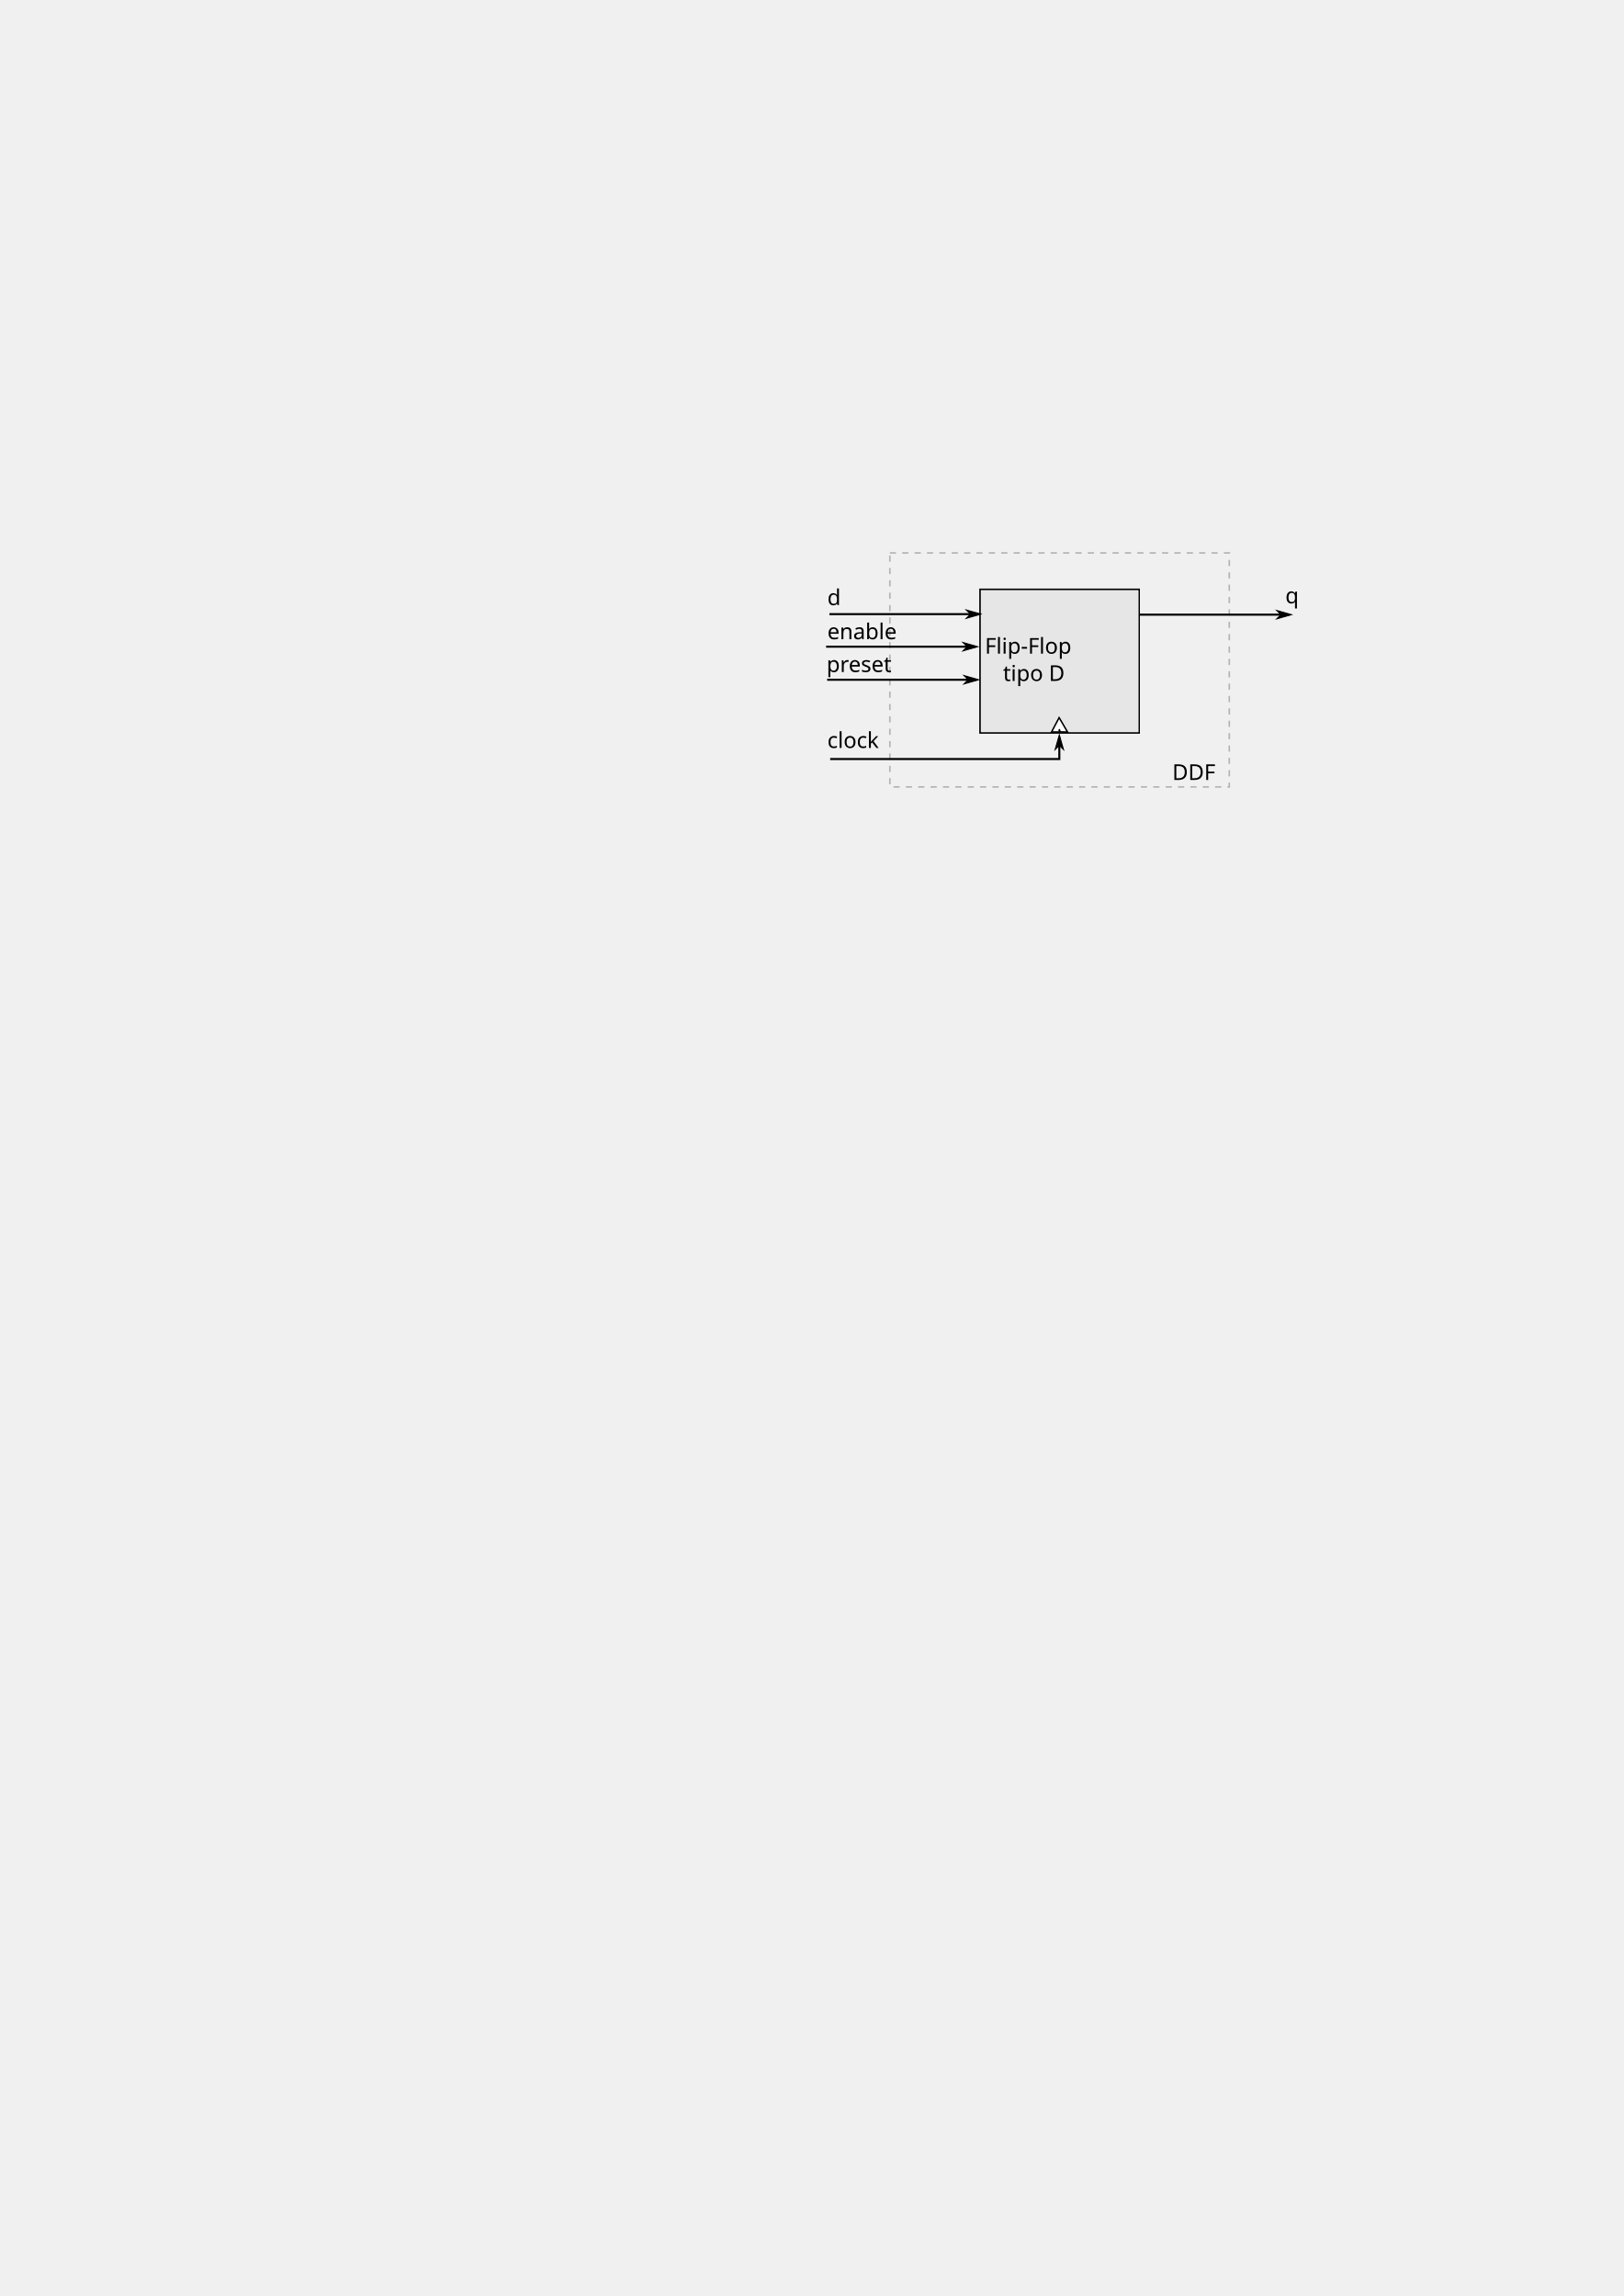
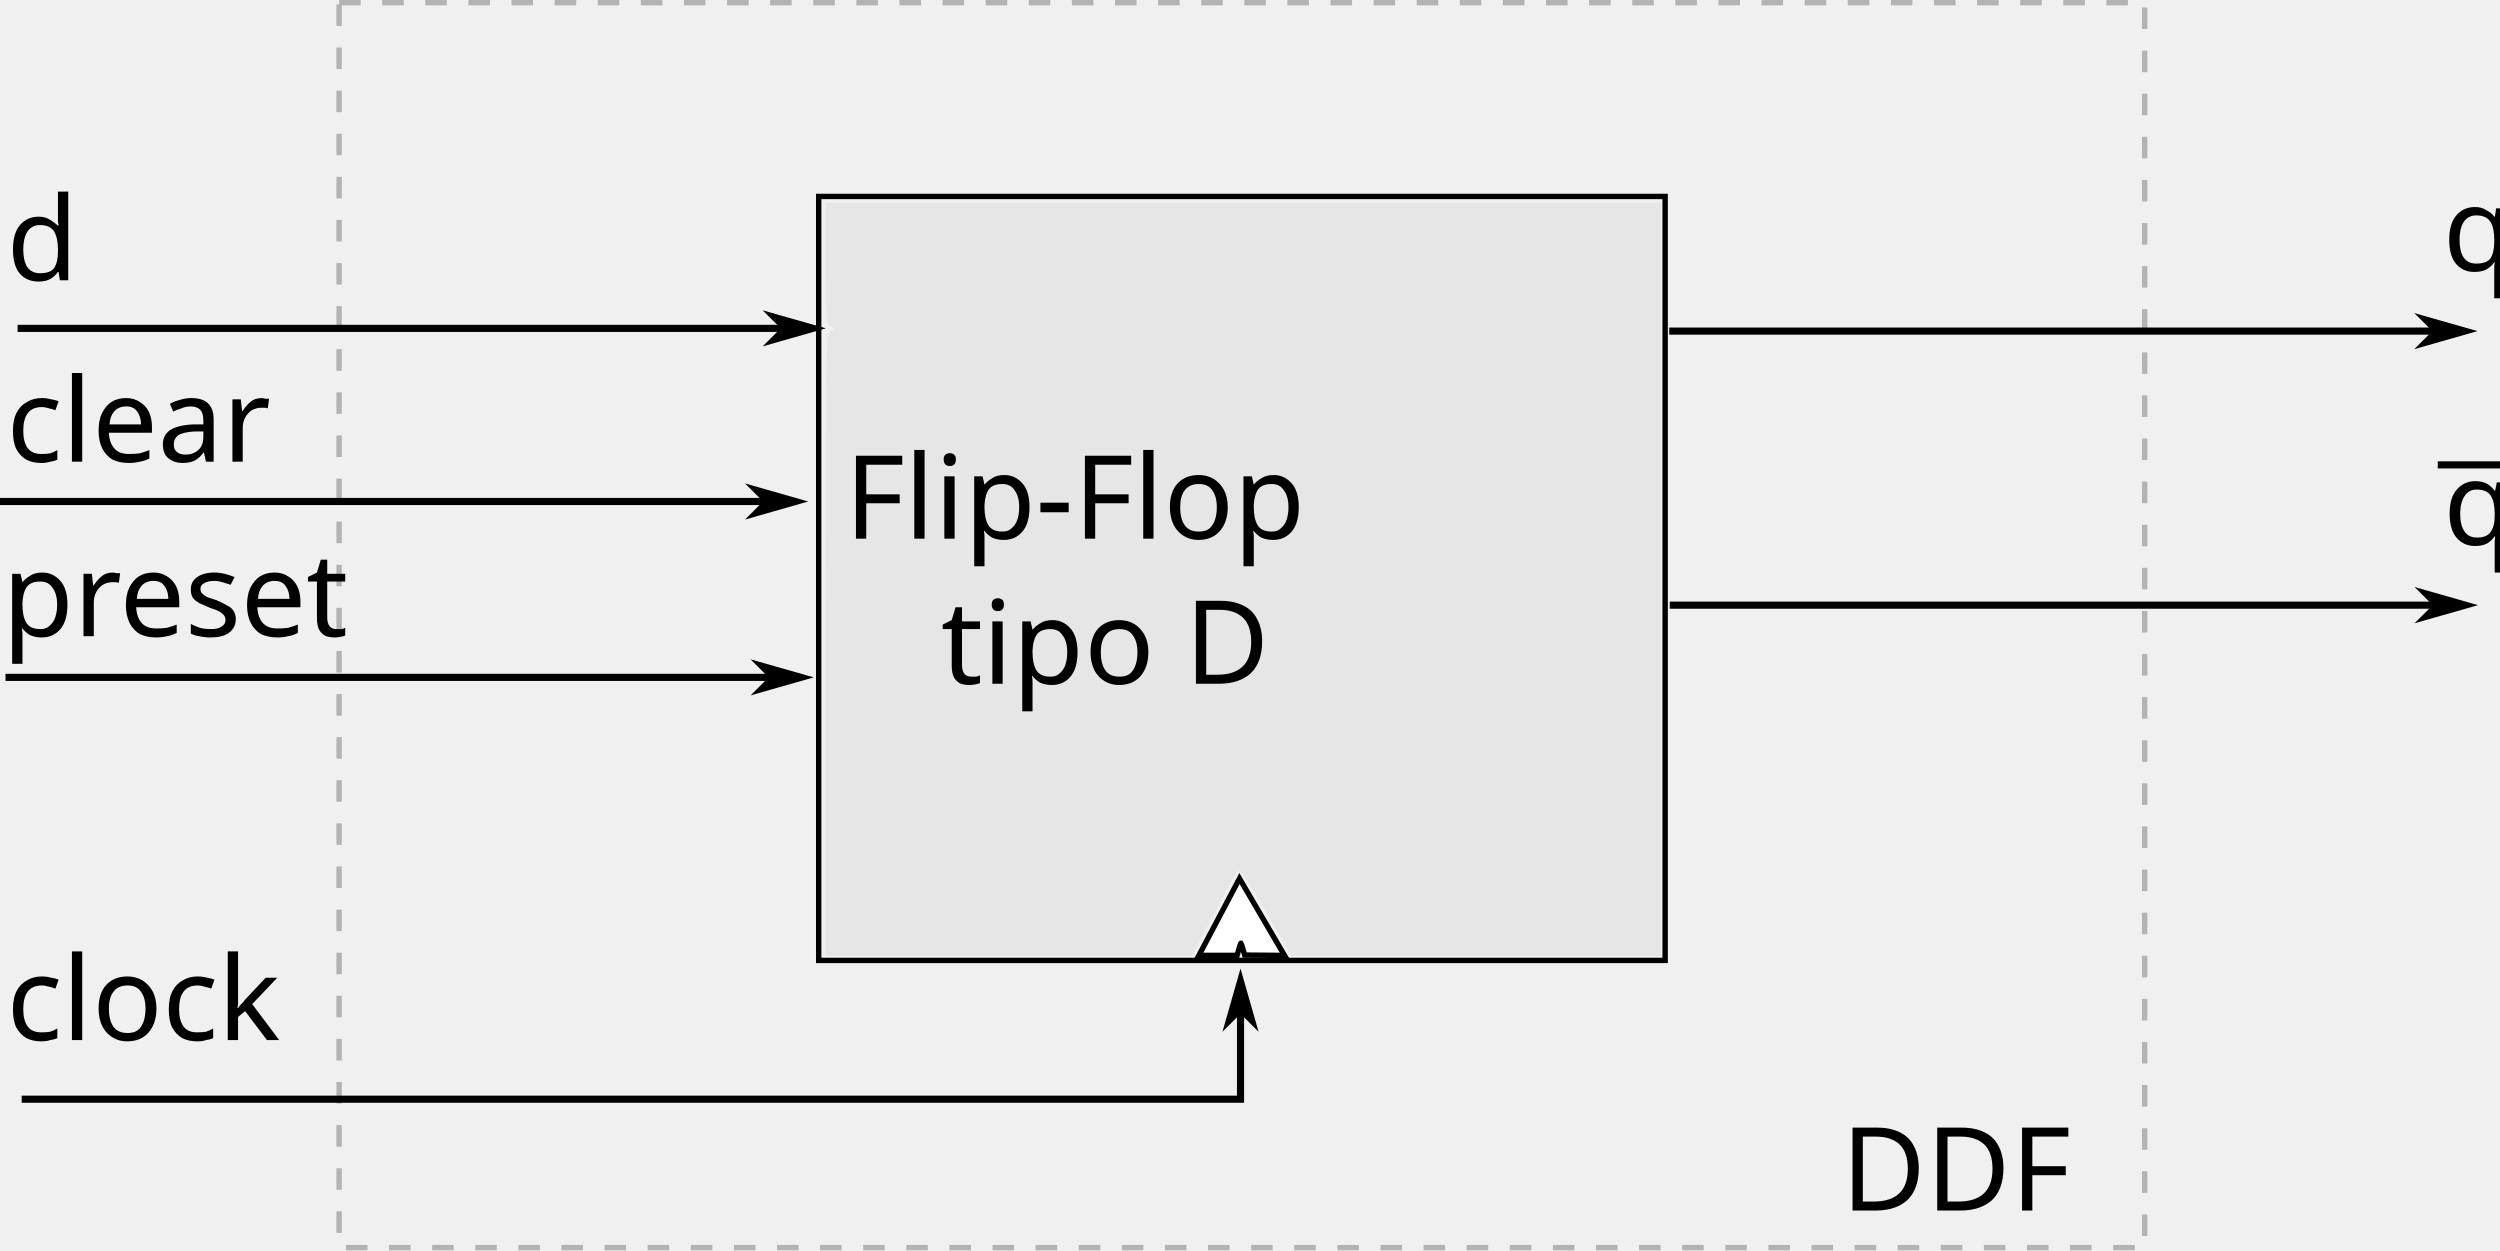
- <svg xmlns="http://www.w3.org/2000/svg" width="210mm" height="297mm" viewBox="0 0 210 297" version="1.1" id="svg10490">
+ <svg xmlns="http://www.w3.org/2000/svg" width="92.789mm" height="46.406mm" viewBox="0 0 92.789 46.406" version="1.1" id="svg10490">
  <defs id="defs10484">
    <marker orient="auto" refY="0" refX="0" id="Arrow1Mend" style="overflow:visible">
      <path id="path5719" d="M 0,0 5,-5 -12.5,0 5,5 Z" style="fill:#000000;fill-opacity:1;fill-rule:evenodd;stroke:#000000;stroke-width:1pt;stroke-opacity:1" transform="matrix(-0.4,0,0,-0.4,-4,0)" />
    </marker>
    <marker style="overflow:visible" id="marker5994" refX="0" refY="0" orient="auto">
      <path transform="matrix(-0.4,0,0,-0.4,-4,0)" style="fill:#000000;fill-opacity:1;fill-rule:evenodd;stroke:#000000;stroke-width:1pt;stroke-opacity:1" d="M 0,0 5,-5 -12.5,0 5,5 Z" id="path5992" />
    </marker>
    <marker orient="auto" refY="0" refX="0" id="Arrow1Mstart" style="overflow:visible">
      <path id="path5716" d="M 0,0 5,-5 -12.5,0 5,5 Z" style="fill:#000000;fill-opacity:1;fill-rule:evenodd;stroke:#000000;stroke-width:1pt;stroke-opacity:1" transform="matrix(0.4,0,0,0.4,4,0)" />
    </marker>
    <marker style="overflow:visible" id="marker5994-9" refX="0" refY="0" orient="auto">
      <path transform="matrix(-0.4,0,0,-0.4,-4,0)" style="fill:#000000;fill-opacity:1;fill-rule:evenodd;stroke:#000000;stroke-width:1pt;stroke-opacity:1" d="M 0,0 5,-5 -12.5,0 5,5 Z" id="path5992-5" />
    </marker>
    <marker style="overflow:visible" id="marker5994-4" refX="0" refY="0" orient="auto">
      <path transform="matrix(-0.4,0,0,-0.4,-4,0)" style="fill:#000000;fill-opacity:1;fill-rule:evenodd;stroke:#000000;stroke-width:1pt;stroke-opacity:1" d="M 0,0 5,-5 -12.5,0 5,5 Z" id="path5992-8" />
    </marker>
+     <marker orient="auto" refY="0" refX="0" id="Arrow1Mend-3" style="overflow:visible">
+       <path id="path5719-6" d="M 0,0 5,-5 -12.5,0 5,5 Z" style="fill:#000000;fill-opacity:1;fill-rule:evenodd;stroke:#000000;stroke-width:1pt;stroke-opacity:1" transform="matrix(-0.4,0,0,-0.4,-4,0)" />
+     </marker>
  </defs>
-   <g id="layer1">
-     <g transform="translate(-302.5779,91.01641)" id="g11085">
-       <g id="g10482">
-         <rect style="fill:none;fill-opacity:0.418;stroke:#b3b3b3;stroke-width:0.2;stroke-miterlimit:4;stroke-dasharray:0.8, 0.8;stroke-dashoffset:0;stroke-opacity:1" id="rect5674-6" width="43.899" height="30.268" x="417.668" y="-19.492" />
-         <rect style="fill:none;fill-opacity:0.418;stroke:#000000;stroke-width:0.2;stroke-miterlimit:4;stroke-dasharray:none;stroke-dashoffset:0;stroke-opacity:1" id="rect5691" width="20.58" height="18.575" x="429.328" y="-14.781" />
-         <path style="fill:none;stroke:#000000;stroke-width:0.265px;stroke-linecap:butt;stroke-linejoin:miter;stroke-opacity:1;marker-end:url(#Arrow1Mend)" d="m 450.008,-11.507 c 0.535,0 19.31,0 19.31,0" id="path5693" />
-         <path style="fill:none;stroke:#000000;stroke-width:0.265px;stroke-linecap:butt;stroke-linejoin:miter;stroke-opacity:1;marker-end:url(#marker5994)" d="m 409.851,-11.574 c 0.535,0 19.31,0 19.31,0" id="path5693-6" />
-         <text xml:space="preserve" style="font-style:normal;font-weight:normal;font-size:2.822px;line-height:1.25;font-family:sans-serif;letter-spacing:0px;word-spacing:0px;fill:#000000;fill-opacity:1;stroke:none;stroke-width:0.265" x="409.583" y="-12.743" id="text6022">
-           <tspan id="tspan6020" x="409.583" y="-12.743" style="stroke-width:0.265">d</tspan>
+   <g id="layer1" transform="translate(-28.98204,-47.6649)">
+     <g transform="matrix(1.526553,0,0,1.526553,-596.0238,77.51995)" id="g11085" style="stroke-width:0.655">
+       <g id="g10482" style="stroke-width:0.655">
+         <rect style="fill:none;fill-opacity:0.418;stroke:#b3b3b3;stroke-width:0.131;stroke-miterlimit:4;stroke-dasharray:0.524, 0.524;stroke-dashoffset:0;stroke-opacity:1" id="rect5674-6" width="43.899" height="30.268" x="417.668" y="-19.492" />
+         <rect style="fill:none;fill-opacity:0.418;stroke:#000000;stroke-width:0.131;stroke-miterlimit:4;stroke-dasharray:none;stroke-dashoffset:0;stroke-opacity:1" id="rect5691" width="20.58" height="18.575" x="429.328" y="-14.781" />
+         <path style="fill:none;stroke:#000000;stroke-width:0.173px;stroke-linecap:butt;stroke-linejoin:miter;stroke-opacity:1;marker-end:url(#Arrow1Mend)" d="m 450.008,-11.507 c 0.535,0 19.31,0 19.31,0" id="path5693" />
+         <path style="fill:none;stroke:#000000;stroke-width:0.173px;stroke-linecap:butt;stroke-linejoin:miter;stroke-opacity:1;marker-end:url(#marker5994)" d="m 409.851,-11.574 c 0.535,0 19.31,0 19.31,0" id="path5693-6" />
+         <text xml:space="preserve" style="font-style:normal;font-weight:normal;font-size:2.822px;line-height:1.25;font-family:sans-serif;letter-spacing:0px;word-spacing:0px;fill:#000000;fill-opacity:1;stroke:none;stroke-width:0.173" x="409.583" y="-12.743" id="text6022">
+           <tspan id="tspan6020" x="409.583" y="-12.743" style="stroke-width:0.173">d</tspan>
        </text>
-         <text xml:space="preserve" style="font-style:normal;font-weight:normal;font-size:2.822px;line-height:1.25;font-family:sans-serif;letter-spacing:0px;word-spacing:0px;fill:#000000;fill-opacity:1;stroke:none;stroke-width:0.265" x="468.817" y="-12.977" id="text6026">
-           <tspan id="tspan6024" x="468.817" y="-12.977" style="stroke-width:0.265">q</tspan>
+         <text xml:space="preserve" style="font-style:normal;font-weight:normal;font-size:2.822px;line-height:1.25;font-family:sans-serif;letter-spacing:0px;word-spacing:0px;fill:#000000;fill-opacity:1;stroke:none;stroke-width:0.173" x="468.817" y="-12.977" id="text6026">
+           <tspan id="tspan6024" x="468.817" y="-12.977" style="stroke-width:0.173">q</tspan>
        </text>
-         <path style="fill:none;stroke:#000000;stroke-width:0.265px;stroke-linecap:butt;stroke-linejoin:miter;stroke-opacity:1;marker-start:url(#Arrow1Mstart)" d="m 439.584,4.333 v 2.835 h -29.634" id="path6043" />
-         <text xml:space="preserve" style="font-style:normal;font-weight:normal;font-size:2.822px;line-height:1.25;font-family:sans-serif;letter-spacing:0px;word-spacing:0px;fill:#000000;fill-opacity:1;stroke:none;stroke-width:0.265" x="409.583" y="5.732" id="text6123">
-           <tspan id="tspan6121" x="409.583" y="5.732" style="stroke-width:0.265">clock</tspan>
+         <path style="fill:none;stroke:#000000;stroke-width:0.173px;stroke-linecap:butt;stroke-linejoin:miter;stroke-opacity:1;marker-start:url(#Arrow1Mstart)" d="m 439.584,4.333 v 2.835 h -29.634" id="path6043" />
+         <text xml:space="preserve" style="font-style:normal;font-weight:normal;font-size:2.822px;line-height:1.25;font-family:sans-serif;letter-spacing:0px;word-spacing:0px;fill:#000000;fill-opacity:1;stroke:none;stroke-width:0.173" x="409.583" y="5.732" id="text6123">
+           <tspan id="tspan6121" x="409.583" y="5.732" style="stroke-width:0.173">clock</tspan>
        </text>
-         <path style="fill:none;stroke:#000000;stroke-width:0.265px;stroke-linecap:butt;stroke-linejoin:miter;stroke-opacity:1;marker-end:url(#marker5994-9)" d="m 409.423,-7.364 c 0.535,0 19.31,0 19.31,0" id="path5693-6-0" />
-         <path style="fill:none;stroke:#000000;stroke-width:0.265px;stroke-linecap:butt;stroke-linejoin:miter;stroke-opacity:1;marker-end:url(#marker5994-4)" d="m 409.557,-3.088 c 0.535,0 19.31,0 19.31,0" id="path5693-6-7" />
-         <text xml:space="preserve" style="font-style:normal;font-weight:normal;font-size:2.822px;line-height:1.25;font-family:sans-serif;letter-spacing:0px;word-spacing:0px;fill:#000000;fill-opacity:1;stroke:none;stroke-width:0.265" x="409.583" y="-8.333" id="text6554">
-           <tspan id="tspan6552" x="409.583" y="-8.333" style="stroke-width:0.265">enable</tspan>
+         <path style="fill:none;stroke:#000000;stroke-width:0.173px;stroke-linecap:butt;stroke-linejoin:miter;stroke-opacity:1;marker-end:url(#marker5994-9)" d="m 409.423,-7.364 c 0.535,0 19.31,0 19.31,0" id="path5693-6-0" />
+         <path style="fill:none;stroke:#000000;stroke-width:0.173px;stroke-linecap:butt;stroke-linejoin:miter;stroke-opacity:1;marker-end:url(#marker5994-4)" d="m 409.557,-3.088 c 0.535,0 19.31,0 19.31,0" id="path5693-6-7" />
+         <text xml:space="preserve" style="font-style:normal;font-weight:normal;font-size:2.822px;line-height:1.25;font-family:sans-serif;letter-spacing:0px;word-spacing:0px;fill:#000000;fill-opacity:1;stroke:none;stroke-width:0.173" x="409.583" y="-8.333" id="text6554">
+           <tspan id="tspan6552" x="409.583" y="-8.333" style="stroke-width:0.173">clear</tspan>
        </text>
-         <text xml:space="preserve" style="font-style:normal;font-weight:normal;font-size:2.822px;line-height:1.25;font-family:sans-serif;letter-spacing:0px;word-spacing:0px;fill:#000000;fill-opacity:1;stroke:none;stroke-width:0.265" x="409.483" y="-4.09" id="text6558">
-           <tspan id="tspan6556" x="409.483" y="-4.09" style="stroke-width:0.265">preset</tspan>
+         <text xml:space="preserve" style="font-style:normal;font-weight:normal;font-size:2.822px;line-height:1.25;font-family:sans-serif;letter-spacing:0px;word-spacing:0px;fill:#000000;fill-opacity:1;stroke:none;stroke-width:0.173" x="409.483" y="-4.09" id="text6558">
+           <tspan id="tspan6556" x="409.483" y="-4.09" style="stroke-width:0.173">preset</tspan>
        </text>
-         <path style="fill:#ffffff;fill-opacity:1;stroke:#000000;stroke-width:0.2;stroke-miterlimit:4;stroke-dasharray:none;stroke-dashoffset:0;stroke-opacity:1" d="m 438.68,3.469 c 0.059,-0.111 0.281,-0.531 0.493,-0.934 l 0.386,-0.732 0.148,0.253 c 0.081,0.139 0.327,0.559 0.547,0.934 l 0.399,0.682 -0.484,-0.004 -0.484,-0.004 -0.04,-0.14 c -0.022,-0.077 -0.044,-0.144 -0.049,-0.149 -0.005,-0.005 -0.029,0.059 -0.052,0.143 l -0.043,0.153 h -0.464 -0.464 z" id="path6566" />
-         <text xml:space="preserve" style="font-style:normal;font-weight:normal;font-size:2.822px;line-height:1.25;font-family:sans-serif;letter-spacing:0px;word-spacing:0px;fill:#000000;fill-opacity:1;stroke:none;stroke-width:0.265" x="454.184" y="9.875" id="text6630">
-           <tspan id="tspan6628" x="454.184" y="9.875" style="stroke-width:0.265">DDF</tspan>
+         <path style="fill:#ffffff;fill-opacity:1;stroke:#000000;stroke-width:0.131;stroke-miterlimit:4;stroke-dasharray:none;stroke-dashoffset:0;stroke-opacity:1" d="m 438.68,3.469 c 0.059,-0.111 0.281,-0.531 0.493,-0.934 l 0.386,-0.732 0.148,0.253 c 0.081,0.139 0.327,0.559 0.547,0.934 l 0.399,0.682 -0.484,-0.004 -0.484,-0.004 -0.04,-0.14 c -0.022,-0.077 -0.044,-0.144 -0.049,-0.149 -0.005,-0.005 -0.029,0.059 -0.052,0.143 l -0.043,0.153 h -0.464 -0.464 z" id="path6566" />
+         <text xml:space="preserve" style="font-style:normal;font-weight:normal;font-size:2.822px;line-height:1.25;font-family:sans-serif;letter-spacing:0px;word-spacing:0px;fill:#000000;fill-opacity:1;stroke:none;stroke-width:0.173" x="454.184" y="9.875" id="text6630">
+           <tspan id="tspan6628" x="454.184" y="9.875" style="stroke-width:0.173">DDF</tspan>
        </text>
-         <path style="fill:#e6e6e6;fill-opacity:1;stroke:none;stroke-width:0.2;stroke-miterlimit:4;stroke-dasharray:none;stroke-dashoffset:0;stroke-opacity:1" d="m 429.494,-3.898 c 0,-7.154 0.007,-7.579 0.117,-7.622 0.111,-0.043 0.111,-0.048 0,-0.111 -0.106,-0.059 -0.117,-0.205 -0.117,-1.532 v -1.467 h 10.156 10.156 v 9.154 9.154 l -4.493,-7.938e-4 -4.493,-7.937e-4 -0.627,-1.071 c -0.549,-0.939 -0.637,-1.056 -0.708,-0.951 -0.044,0.066 -0.304,0.548 -0.576,1.071 l -0.495,0.951 -4.46,7.937e-4 -4.46,7.938e-4 z" id="path6663" />
-         <text xml:space="preserve" style="font-style:normal;font-weight:normal;font-size:2.822px;line-height:1.25;font-family:sans-serif;text-align:center;letter-spacing:0px;word-spacing:0px;text-anchor:middle;fill:#000000;fill-opacity:1;stroke:none;stroke-width:0.265" x="439.589" y="-6.461" id="text6562">
-           <tspan id="tspan6560" x="439.589" y="-6.461" style="text-align:center;text-anchor:middle;stroke-width:0.265">Flip-Flop</tspan>
-           <tspan x="439.589" y="-2.933" style="text-align:center;text-anchor:middle;stroke-width:0.265" id="tspan6564">tipo D</tspan>
+         <path style="fill:#e6e6e6;fill-opacity:1;stroke:none;stroke-width:0.131;stroke-miterlimit:4;stroke-dasharray:none;stroke-dashoffset:0;stroke-opacity:1" d="m 429.494,-3.898 c 0,-7.154 0.007,-7.579 0.117,-7.622 0.111,-0.043 0.111,-0.048 0,-0.111 -0.106,-0.059 -0.117,-0.205 -0.117,-1.532 v -1.467 h 10.156 10.156 v 9.154 9.154 l -4.493,-7.938e-4 -4.493,-7.937e-4 -0.627,-1.071 c -0.549,-0.939 -0.637,-1.056 -0.708,-0.951 -0.044,0.066 -0.304,0.548 -0.576,1.071 l -0.495,0.951 -4.46,7.937e-4 -4.46,7.938e-4 z" id="path6663" />
+         <text xml:space="preserve" style="font-style:normal;font-weight:normal;font-size:2.822px;line-height:1.25;font-family:sans-serif;text-align:center;letter-spacing:0px;word-spacing:0px;text-anchor:middle;fill:#000000;fill-opacity:1;stroke:none;stroke-width:0.173" x="439.589" y="-6.461" id="text6562">
+           <tspan id="tspan6560" x="439.589" y="-6.461" style="text-align:center;text-anchor:middle;stroke-width:0.173">Flip-Flop</tspan>
+           <tspan x="439.589" y="-2.933" style="text-align:center;text-anchor:middle;stroke-width:0.173" id="tspan6564">tipo D</tspan>
        </text>
+         <path style="fill:none;stroke:#000000;stroke-width:0.173px;stroke-linecap:butt;stroke-linejoin:miter;stroke-opacity:1" d="m 468.693,-8.254 h 1.795" id="path1163" />
      </g>
    </g>
+     <path style="fill:none;stroke:#000000;stroke-width:0.265px;stroke-linecap:butt;stroke-linejoin:miter;stroke-opacity:1;marker-end:url(#Arrow1Mend-3)" d="m 90.956,70.125 c 0.816,0 29.478,0 29.478,0" id="path5693-7" />
+     <text xml:space="preserve" style="font-style:normal;font-weight:normal;font-size:4.308px;line-height:1.25;font-family:sans-serif;letter-spacing:0px;word-spacing:0px;fill:#000000;fill-opacity:1;stroke:none;stroke-width:0.265" x="119.669" y="67.881" id="text6026-5">
+       <tspan id="tspan6024-3" x="119.669" y="67.881" style="stroke-width:0.265">q</tspan>
+     </text>
  </g>
</svg>
